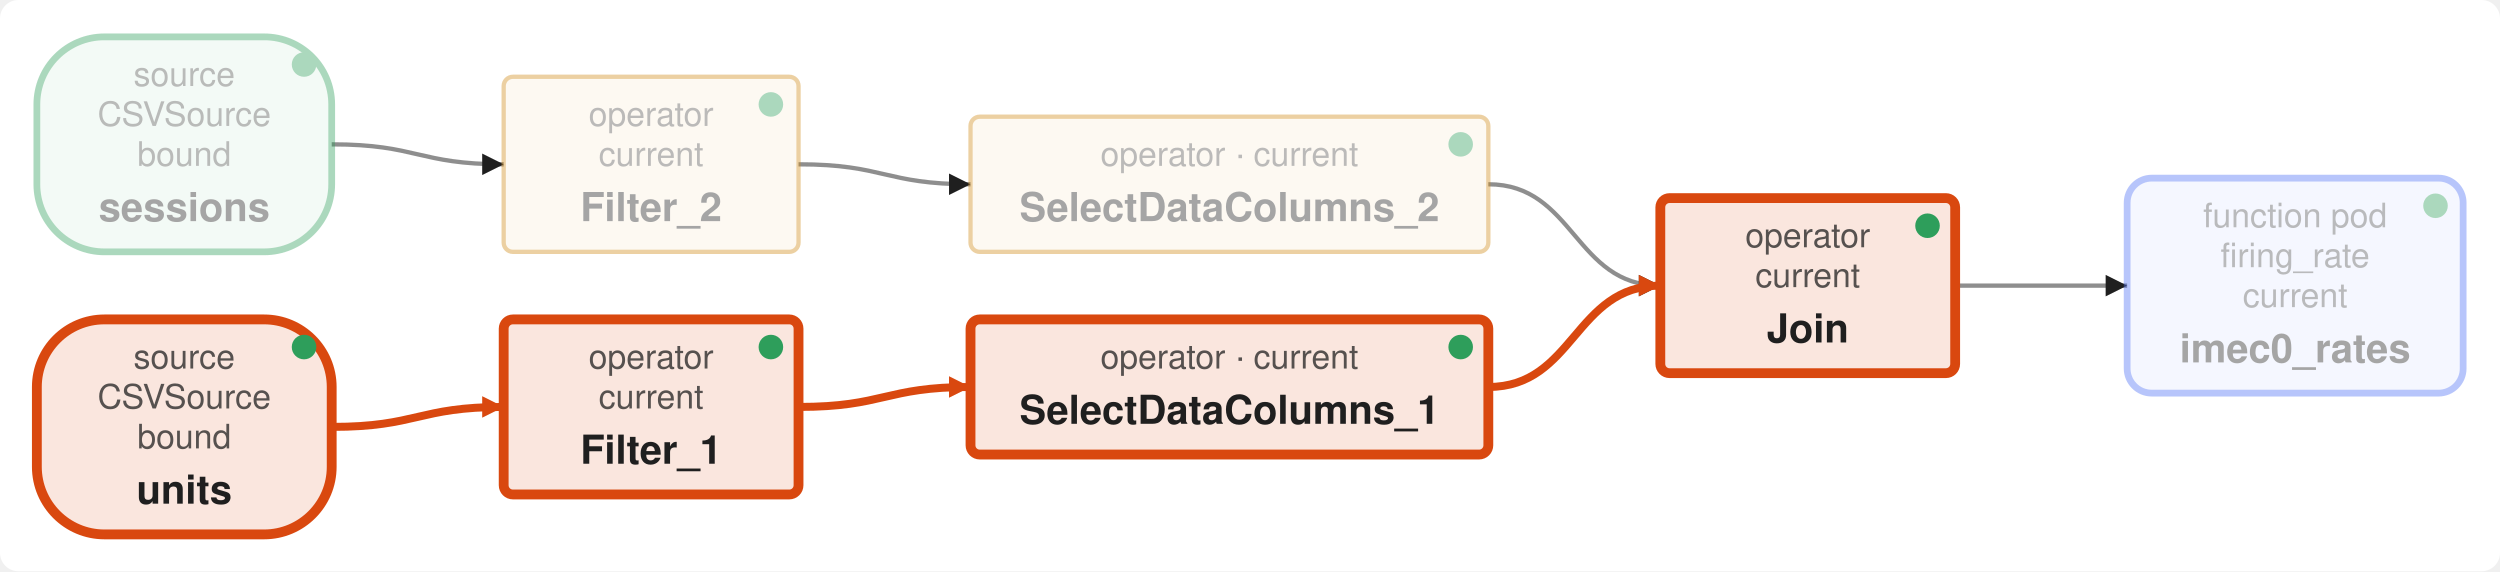
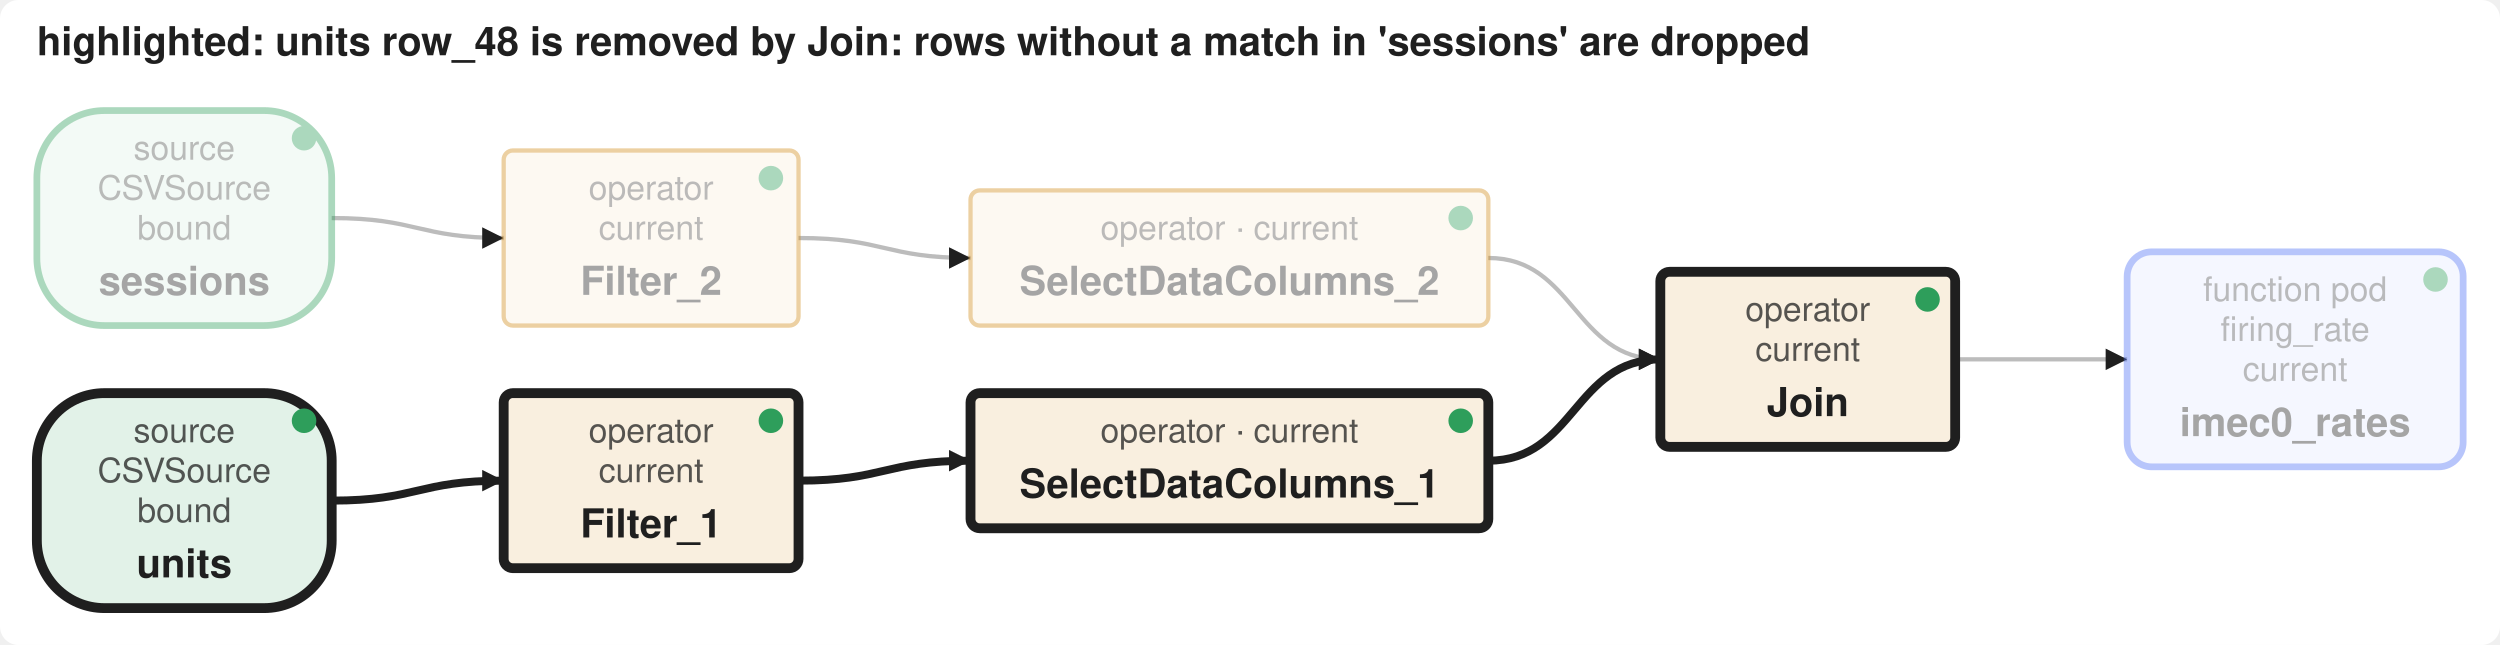
- <svg xmlns="http://www.w3.org/2000/svg" class="op-dag-svg" role="group" width="814" height="186" viewBox="0 0 814 186" font-family="system-ui, -apple-system, Segoe UI, Helvetica, Arial, sans-serif" color="#1f1f1f">
-   <rect class="op-dag-bg" width="814" height="186" rx="6" fill="#ffffff" />
-   <g class="op-dag-edges" fill="none" stroke="currentColor" stroke-opacity="0.5" stroke-width="1.4">
-     <g data-source="0" data-target="1">
-       <path d="M108,47 C136,47 136,53.5 164,53.5" />
-       <path d="M157,50 L164,53.5 L157,57 Z" fill="currentColor" stroke="none" />
+ <svg xmlns="http://www.w3.org/2000/svg" class="op-dag-svg" role="group" width="814" height="210" viewBox="0 0 814 210" font-family="system-ui, -apple-system, Segoe UI, Helvetica, Arial, sans-serif" color="#1f1f1f">
+   <rect class="op-dag-bg" width="814" height="210" rx="6" fill="#ffffff" />
+   <text class="op-dag-caption" x="12" y="18" font-size="13" font-weight="600" fill="currentColor">highlighted: units row_48 is removed by Join: rows without a match in 'sessions' are dropped</text>
+   <g transform="translate(0,24)">
+     <g class="op-dag-edges" fill="none" stroke="currentColor" stroke-opacity="0.3" stroke-width="1.4">
+       <g data-source="0" data-target="1">
+         <path d="M108,47 C136,47 136,53.5 164,53.5" />
+         <path d="M157,50 L164,53.5 L157,57 Z" fill="currentColor" stroke="none" />
+       </g>
+       <g data-source="1" data-target="2">
+         <path d="M260,53.5 C288,53.5 288,60 316,60" />
+         <path d="M309,56.5 L316,60 L309,63.5 Z" fill="currentColor" stroke="none" />
+       </g>
+       <g data-source="2" data-target="6">
+         <path d="M484.6,60 C512.6,60 512.6,93 540.6,93" />
+         <path d="M533.6,89.5 L540.6,93 L533.6,96.5 Z" fill="currentColor" stroke="none" />
+       </g>
+       <g data-source="3" data-target="4" class="op-dag-highlight" stroke="currentColor" stroke-opacity="1" stroke-width="2.6">
+         <path d="M108,139 C136,139 136,132.5 164,132.5" />
+         <path d="M157,129 L164,132.5 L157,136 Z" fill="currentColor" stroke="none" />
+       </g>
+       <g data-source="4" data-target="5" class="op-dag-highlight" stroke="currentColor" stroke-opacity="1" stroke-width="2.6">
+         <path d="M260,132.5 C288,132.5 288,126 316,126" />
+         <path d="M309,122.5 L316,126 L309,129.5 Z" fill="currentColor" stroke="none" />
+       </g>
+       <g data-source="5" data-target="6" class="op-dag-highlight" stroke="currentColor" stroke-opacity="1" stroke-width="2.6">
+         <path d="M484.6,126 C512.6,126 512.6,93 540.6,93" />
+         <path d="M533.6,89.5 L540.6,93 L533.6,96.5 Z" fill="currentColor" stroke="none" />
+       </g>
+       <g data-source="6" data-target="7">
+         <path d="M636.6,93 C664.6,93 664.6,93 692.6,93" />
+         <path d="M685.6,89.5 L692.6,93 L685.6,96.5 Z" fill="currentColor" stroke="none" />
+       </g>
    </g>
-     <g data-source="1" data-target="2">
-       <path d="M260,53.5 C288,53.5 288,60 316,60" />
-       <path d="M309,56.5 L316,60 L309,63.5 Z" fill="currentColor" stroke="none" />
-     </g>
-     <g data-source="2" data-target="6">
-       <path d="M484.6,60 C512.6,60 512.6,93 540.6,93" />
-       <path d="M533.6,89.5 L540.6,93 L533.6,96.5 Z" fill="currentColor" stroke="none" />
-     </g>
-     <g data-source="3" data-target="4" class="op-dag-highlight" stroke="#d9480f" stroke-opacity="1" stroke-width="2.6">
-       <path d="M108,139 C136,139 136,132.5 164,132.5" />
-       <path d="M157,129 L164,132.5 L157,136 Z" fill="#d9480f" stroke="none" />
-     </g>
-     <g data-source="4" data-target="5" class="op-dag-highlight" stroke="#d9480f" stroke-opacity="1" stroke-width="2.6">
-       <path d="M260,132.5 C288,132.5 288,126 316,126" />
-       <path d="M309,122.5 L316,126 L309,129.5 Z" fill="#d9480f" stroke="none" />
-     </g>
-     <g data-source="5" data-target="6" class="op-dag-highlight" stroke="#d9480f" stroke-opacity="1" stroke-width="2.6">
-       <path d="M484.6,126 C512.6,126 512.6,93 540.6,93" />
-       <path d="M533.6,89.5 L540.6,93 L533.6,96.5 Z" fill="#d9480f" stroke="none" />
-     </g>
-     <g data-source="6" data-target="7">
-       <path d="M636.6,93 C664.6,93 664.6,93 692.6,93" />
-       <path d="M685.6,89.5 L692.6,93 L685.6,96.5 Z" fill="currentColor" stroke="none" />
-     </g>
-   </g>
-   <g class="op-dag-nodes">
-     <g class="op-dag-node" opacity="0.4" data-index="0" tabindex="0" role="button" aria-label="sessions, source · CSVSource · bound" transform="translate(12,12)">
-       <rect width="96" height="70" rx="22" fill="#2e9e5b" fill-opacity="0.14" stroke="#2e9e5b" stroke-width="2.2" />
-       <circle cx="87" cy="9" r="4" fill="#2e9e5b" />
-       <text x="48" y="16" text-anchor="middle" font-size="11" fill="currentColor" fill-opacity="0.75">source</text>
-       <text x="48" y="29" text-anchor="middle" font-size="11" fill="currentColor" fill-opacity="0.75">CSVSource</text>
-       <text x="48" y="42" text-anchor="middle" font-size="11" fill="currentColor" fill-opacity="0.75">bound</text>
-       <text x="48" y="60" text-anchor="middle" font-size="13" font-weight="600" fill="currentColor">sessions</text>
-     </g>
-     <g class="op-dag-node" opacity="0.4" data-index="1" tabindex="0" role="button" aria-label="Filter_2, operator · current" transform="translate(164,25)">
-       <rect width="96" height="57" rx="3" fill="#d08a16" fill-opacity="0.14" stroke="#d08a16" stroke-width="1.4" />
-       <circle cx="87" cy="9" r="4" fill="#2e9e5b" />
-       <text x="48" y="16" text-anchor="middle" font-size="11" fill="currentColor" fill-opacity="0.75">operator</text>
-       <text x="48" y="29" text-anchor="middle" font-size="11" fill="currentColor" fill-opacity="0.75">current</text>
-       <text x="48" y="47" text-anchor="middle" font-size="13" font-weight="600" fill="currentColor">Filter_2</text>
-     </g>
-     <g class="op-dag-node" opacity="0.4" data-index="2" tabindex="0" role="button" aria-label="SelectDataColumns_2, operator · current" transform="translate(316,38)">
-       <rect width="168.6" height="44" rx="3" fill="#d08a16" fill-opacity="0.14" stroke="#d08a16" stroke-width="1.4" />
-       <circle cx="159.6" cy="9" r="4" fill="#2e9e5b" />
-       <text x="84.3" y="16" text-anchor="middle" font-size="11" fill="currentColor" fill-opacity="0.75">operator · current</text>
-       <text x="84.3" y="34" text-anchor="middle" font-size="13" font-weight="600" fill="currentColor">SelectDataColumns_2</text>
-     </g>
-     <g class="op-dag-node op-dag-highlight" data-index="3" tabindex="0" role="button" aria-label="units, source · CSVSource · bound" transform="translate(12,104)">
-       <rect width="96" height="70" rx="22" fill="#d9480f" fill-opacity="0.14" stroke="#d9480f" stroke-width="3.2" />
-       <circle cx="87" cy="9" r="4" fill="#2e9e5b" />
-       <text x="48" y="16" text-anchor="middle" font-size="11" fill="currentColor" fill-opacity="0.75">source</text>
-       <text x="48" y="29" text-anchor="middle" font-size="11" fill="currentColor" fill-opacity="0.75">CSVSource</text>
-       <text x="48" y="42" text-anchor="middle" font-size="11" fill="currentColor" fill-opacity="0.75">bound</text>
-       <text x="48" y="60" text-anchor="middle" font-size="13" font-weight="600" fill="currentColor">units</text>
-     </g>
-     <g class="op-dag-node op-dag-highlight" data-index="4" tabindex="0" role="button" aria-label="Filter_1, operator · current" transform="translate(164,104)">
-       <rect width="96" height="57" rx="3" fill="#d9480f" fill-opacity="0.14" stroke="#d9480f" stroke-width="3.2" />
-       <circle cx="87" cy="9" r="4" fill="#2e9e5b" />
-       <text x="48" y="16" text-anchor="middle" font-size="11" fill="currentColor" fill-opacity="0.75">operator</text>
-       <text x="48" y="29" text-anchor="middle" font-size="11" fill="currentColor" fill-opacity="0.75">current</text>
-       <text x="48" y="47" text-anchor="middle" font-size="13" font-weight="600" fill="currentColor">Filter_1</text>
-     </g>
-     <g class="op-dag-node op-dag-highlight" data-index="5" tabindex="0" role="button" aria-label="SelectDataColumns_1, operator · current" transform="translate(316,104)">
-       <rect width="168.6" height="44" rx="3" fill="#d9480f" fill-opacity="0.14" stroke="#d9480f" stroke-width="3.2" />
-       <circle cx="159.6" cy="9" r="4" fill="#2e9e5b" />
-       <text x="84.3" y="16" text-anchor="middle" font-size="11" fill="currentColor" fill-opacity="0.75">operator · current</text>
-       <text x="84.3" y="34" text-anchor="middle" font-size="13" font-weight="600" fill="currentColor">SelectDataColumns_1</text>
-     </g>
-     <g class="op-dag-node op-dag-highlight" data-index="6" tabindex="0" role="button" aria-label="Join, operator · current" transform="translate(540.6,64.5)">
-       <rect width="96" height="57" rx="3" fill="#d9480f" fill-opacity="0.14" stroke="#d9480f" stroke-width="3.2" />
-       <circle cx="87" cy="9" r="4" fill="#2e9e5b" />
-       <text x="48" y="16" text-anchor="middle" font-size="11" fill="currentColor" fill-opacity="0.75">operator</text>
-       <text x="48" y="29" text-anchor="middle" font-size="11" fill="currentColor" fill-opacity="0.75">current</text>
-       <text x="48" y="47" text-anchor="middle" font-size="13" font-weight="600" fill="currentColor">Join</text>
-     </g>
-     <g class="op-dag-node" opacity="0.4" data-index="7" tabindex="0" role="button" aria-label="imec0_rates, function pod · firing_rate · current" transform="translate(692.6,58)">
-       <rect width="109.4" height="70" rx="8" fill="#4c6ef5" fill-opacity="0.14" stroke="#4c6ef5" stroke-width="2.2" />
-       <circle cx="100.4" cy="9" r="4" fill="#2e9e5b" />
-       <text x="54.7" y="16" text-anchor="middle" font-size="11" fill="currentColor" fill-opacity="0.75">function pod</text>
-       <text x="54.7" y="29" text-anchor="middle" font-size="11" fill="currentColor" fill-opacity="0.75">firing_rate</text>
-       <text x="54.7" y="42" text-anchor="middle" font-size="11" fill="currentColor" fill-opacity="0.75">current</text>
-       <text x="54.7" y="60" text-anchor="middle" font-size="13" font-weight="600" fill="currentColor">imec0_rates</text>
+     <g class="op-dag-nodes">
+       <g class="op-dag-node" opacity="0.4" data-index="0" tabindex="0" role="button" aria-label="sessions, source · CSVSource · bound" transform="translate(12,12)">
+         <rect width="96" height="70" rx="22" fill="#2e9e5b" fill-opacity="0.14" stroke="#2e9e5b" stroke-width="2.2" />
+         <circle cx="87" cy="9" r="4" fill="#2e9e5b" />
+         <text x="48" y="16" text-anchor="middle" font-size="11" fill="currentColor" fill-opacity="0.75">source</text>
+         <text x="48" y="29" text-anchor="middle" font-size="11" fill="currentColor" fill-opacity="0.75">CSVSource</text>
+         <text x="48" y="42" text-anchor="middle" font-size="11" fill="currentColor" fill-opacity="0.75">bound</text>
+         <text x="48" y="60" text-anchor="middle" font-size="13" font-weight="600" fill="currentColor">sessions</text>
+       </g>
+       <g class="op-dag-node" opacity="0.4" data-index="1" tabindex="0" role="button" aria-label="Filter_2, operator · current" transform="translate(164,25)">
+         <rect width="96" height="57" rx="3" fill="#d08a16" fill-opacity="0.14" stroke="#d08a16" stroke-width="1.4" />
+         <circle cx="87" cy="9" r="4" fill="#2e9e5b" />
+         <text x="48" y="16" text-anchor="middle" font-size="11" fill="currentColor" fill-opacity="0.75">operator</text>
+         <text x="48" y="29" text-anchor="middle" font-size="11" fill="currentColor" fill-opacity="0.75">current</text>
+         <text x="48" y="47" text-anchor="middle" font-size="13" font-weight="600" fill="currentColor">Filter_2</text>
+       </g>
+       <g class="op-dag-node" opacity="0.4" data-index="2" tabindex="0" role="button" aria-label="SelectDataColumns_2, operator · current" transform="translate(316,38)">
+         <rect width="168.6" height="44" rx="3" fill="#d08a16" fill-opacity="0.14" stroke="#d08a16" stroke-width="1.4" />
+         <circle cx="159.6" cy="9" r="4" fill="#2e9e5b" />
+         <text x="84.3" y="16" text-anchor="middle" font-size="11" fill="currentColor" fill-opacity="0.75">operator · current</text>
+         <text x="84.3" y="34" text-anchor="middle" font-size="13" font-weight="600" fill="currentColor">SelectDataColumns_2</text>
+       </g>
+       <g class="op-dag-node op-dag-highlight" data-index="3" tabindex="0" role="button" aria-label="units, source · CSVSource · bound" transform="translate(12,104)">
+         <rect width="96" height="70" rx="22" fill="#2e9e5b" fill-opacity="0.14" stroke="currentColor" stroke-width="3.2" />
+         <circle cx="87" cy="9" r="4" fill="#2e9e5b" />
+         <text x="48" y="16" text-anchor="middle" font-size="11" fill="currentColor" fill-opacity="0.75">source</text>
+         <text x="48" y="29" text-anchor="middle" font-size="11" fill="currentColor" fill-opacity="0.75">CSVSource</text>
+         <text x="48" y="42" text-anchor="middle" font-size="11" fill="currentColor" fill-opacity="0.75">bound</text>
+         <text x="48" y="60" text-anchor="middle" font-size="13" font-weight="600" fill="currentColor">units</text>
+       </g>
+       <g class="op-dag-node op-dag-highlight" data-index="4" tabindex="0" role="button" aria-label="Filter_1, operator · current" transform="translate(164,104)">
+         <rect width="96" height="57" rx="3" fill="#d08a16" fill-opacity="0.14" stroke="currentColor" stroke-width="3.2" />
+         <circle cx="87" cy="9" r="4" fill="#2e9e5b" />
+         <text x="48" y="16" text-anchor="middle" font-size="11" fill="currentColor" fill-opacity="0.75">operator</text>
+         <text x="48" y="29" text-anchor="middle" font-size="11" fill="currentColor" fill-opacity="0.75">current</text>
+         <text x="48" y="47" text-anchor="middle" font-size="13" font-weight="600" fill="currentColor">Filter_1</text>
+       </g>
+       <g class="op-dag-node op-dag-highlight" data-index="5" tabindex="0" role="button" aria-label="SelectDataColumns_1, operator · current" transform="translate(316,104)">
+         <rect width="168.6" height="44" rx="3" fill="#d08a16" fill-opacity="0.14" stroke="currentColor" stroke-width="3.2" />
+         <circle cx="159.6" cy="9" r="4" fill="#2e9e5b" />
+         <text x="84.3" y="16" text-anchor="middle" font-size="11" fill="currentColor" fill-opacity="0.75">operator · current</text>
+         <text x="84.3" y="34" text-anchor="middle" font-size="13" font-weight="600" fill="currentColor">SelectDataColumns_1</text>
+       </g>
+       <g class="op-dag-node op-dag-highlight" data-index="6" tabindex="0" role="button" aria-label="Join, operator · current" transform="translate(540.6,64.5)">
+         <rect width="96" height="57" rx="3" fill="#d08a16" fill-opacity="0.14" stroke="currentColor" stroke-width="3.2" />
+         <circle cx="87" cy="9" r="4" fill="#2e9e5b" />
+         <text x="48" y="16" text-anchor="middle" font-size="11" fill="currentColor" fill-opacity="0.75">operator</text>
+         <text x="48" y="29" text-anchor="middle" font-size="11" fill="currentColor" fill-opacity="0.75">current</text>
+         <text x="48" y="47" text-anchor="middle" font-size="13" font-weight="600" fill="currentColor">Join</text>
+       </g>
+       <g class="op-dag-node" opacity="0.4" data-index="7" tabindex="0" role="button" aria-label="imec0_rates, function pod · firing_rate · current" transform="translate(692.6,58)">
+         <rect width="109.4" height="70" rx="8" fill="#4c6ef5" fill-opacity="0.14" stroke="#4c6ef5" stroke-width="2.2" />
+         <circle cx="100.4" cy="9" r="4" fill="#2e9e5b" />
+         <text x="54.7" y="16" text-anchor="middle" font-size="11" fill="currentColor" fill-opacity="0.75">function pod</text>
+         <text x="54.7" y="29" text-anchor="middle" font-size="11" fill="currentColor" fill-opacity="0.75">firing_rate</text>
+         <text x="54.7" y="42" text-anchor="middle" font-size="11" fill="currentColor" fill-opacity="0.75">current</text>
+         <text x="54.7" y="60" text-anchor="middle" font-size="13" font-weight="600" fill="currentColor">imec0_rates</text>
+       </g>
    </g>
  </g>
</svg>
